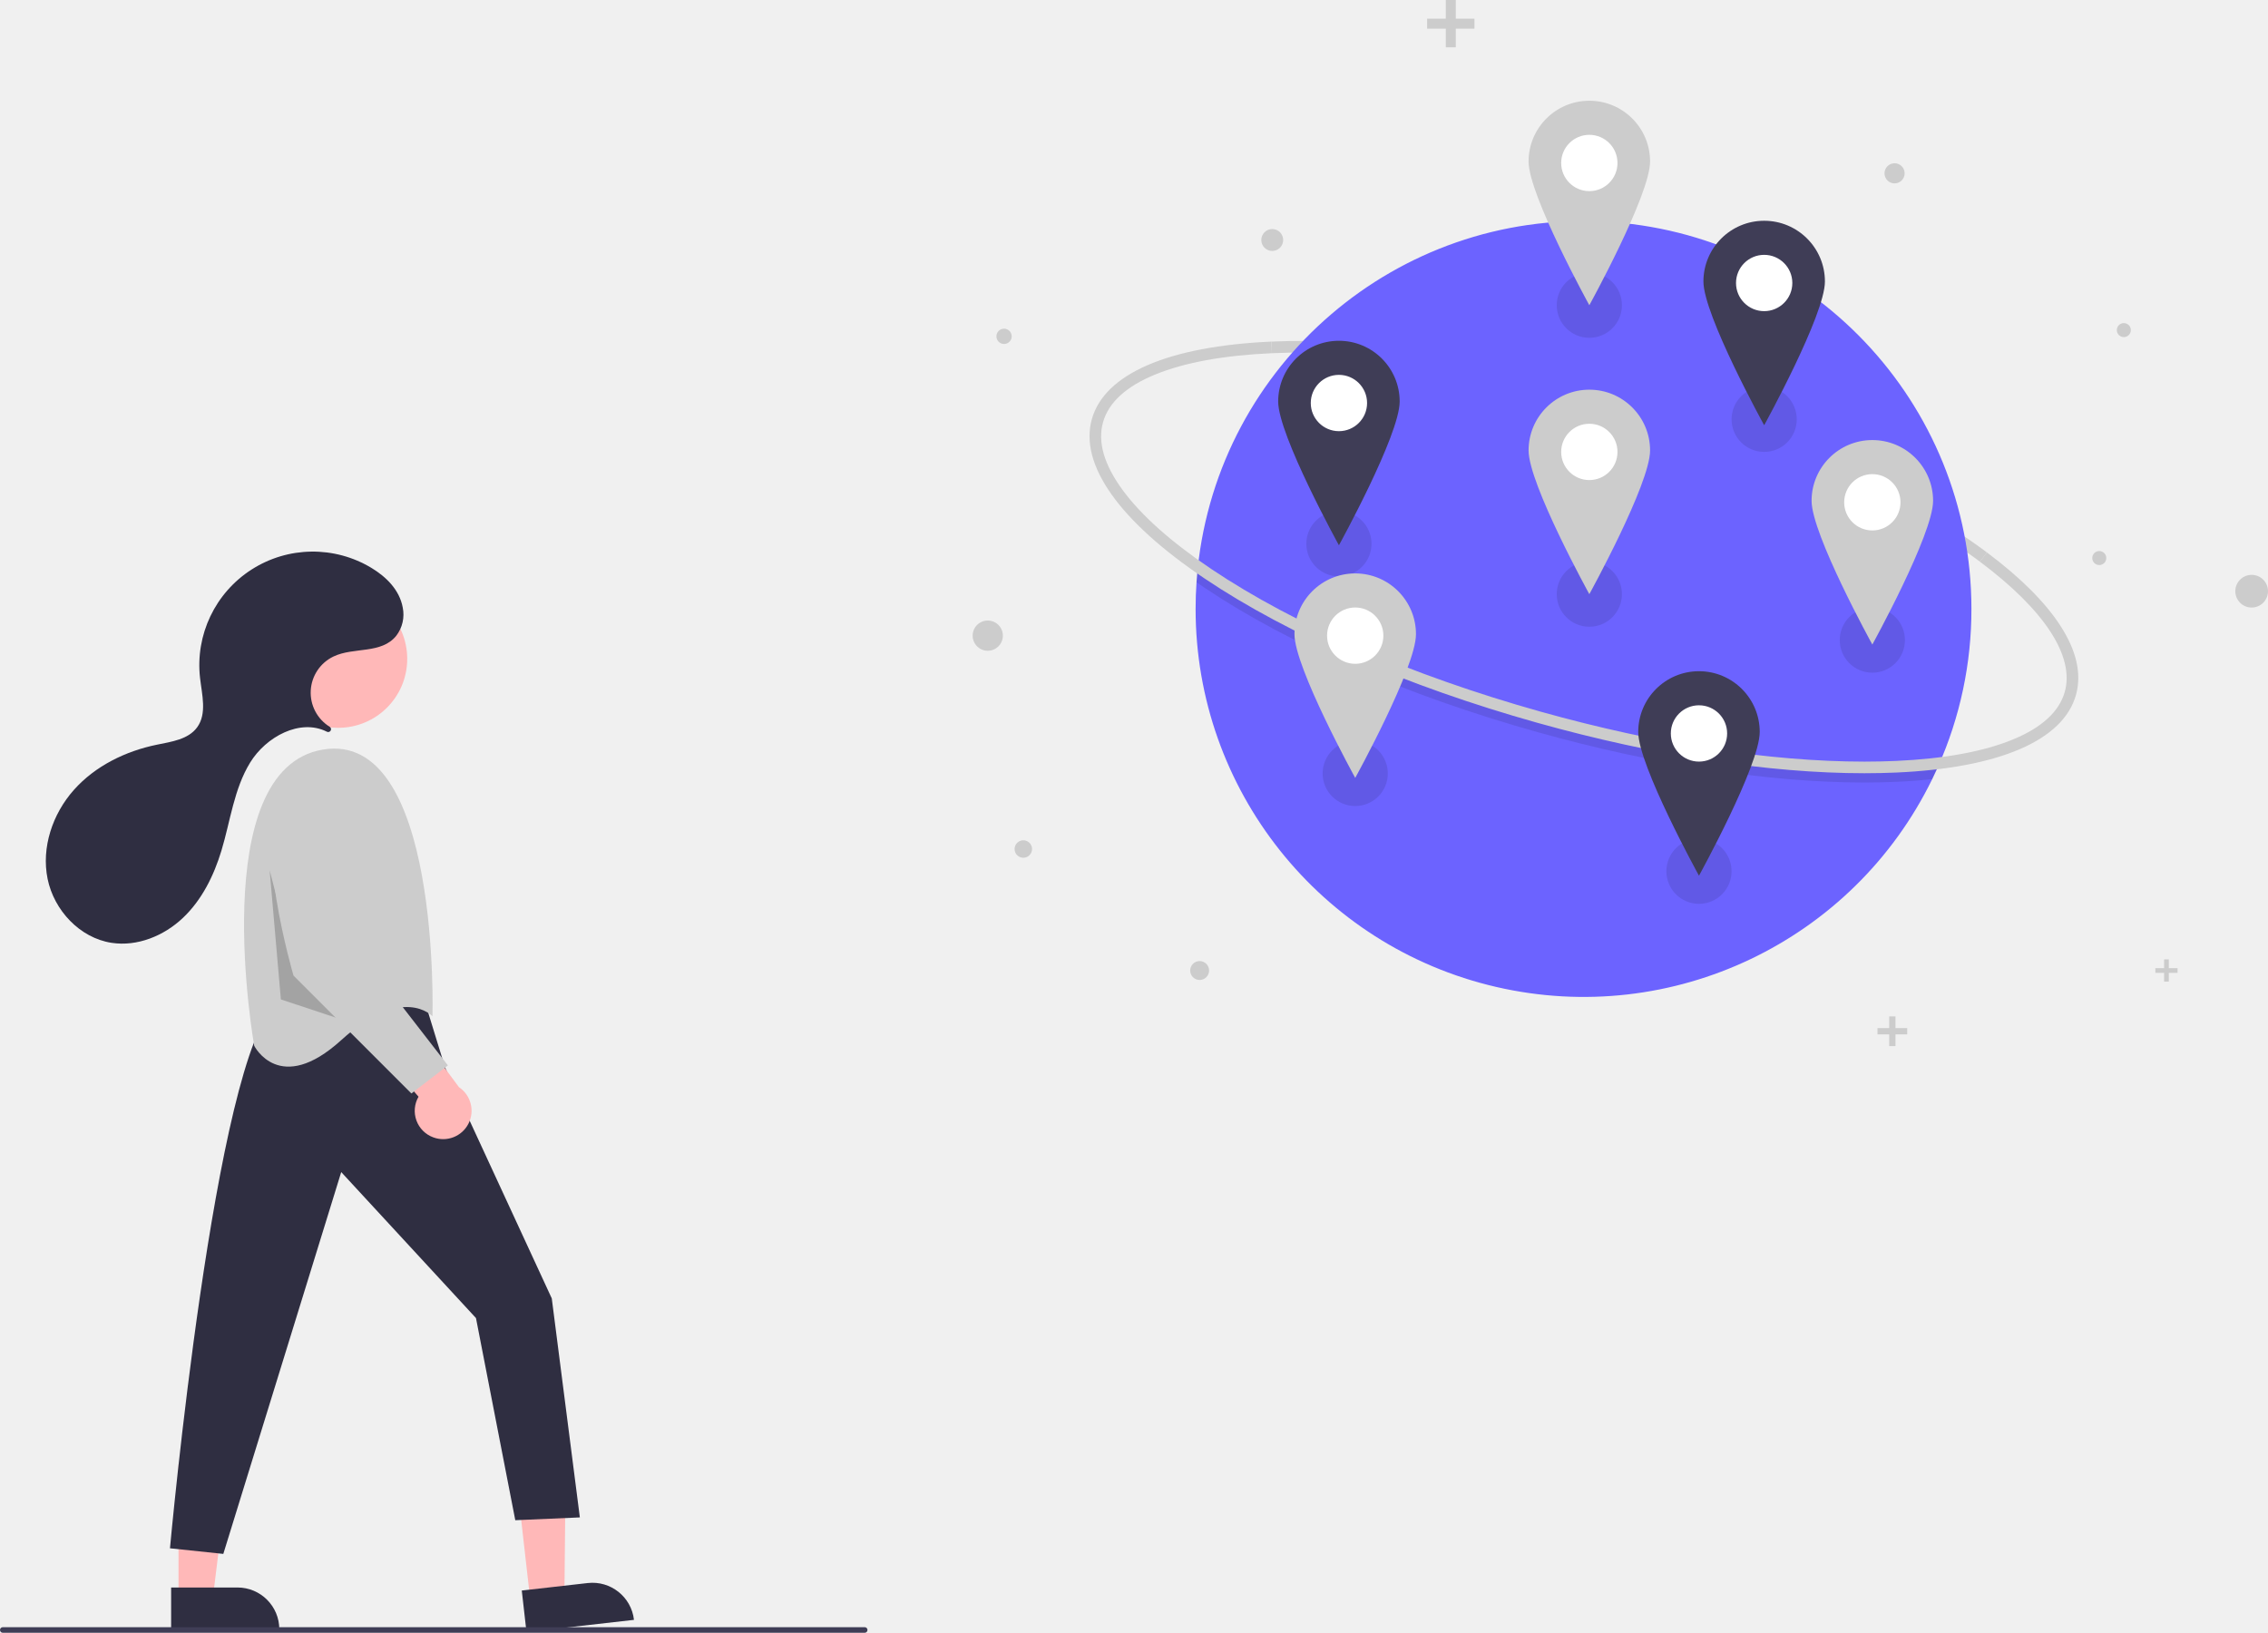
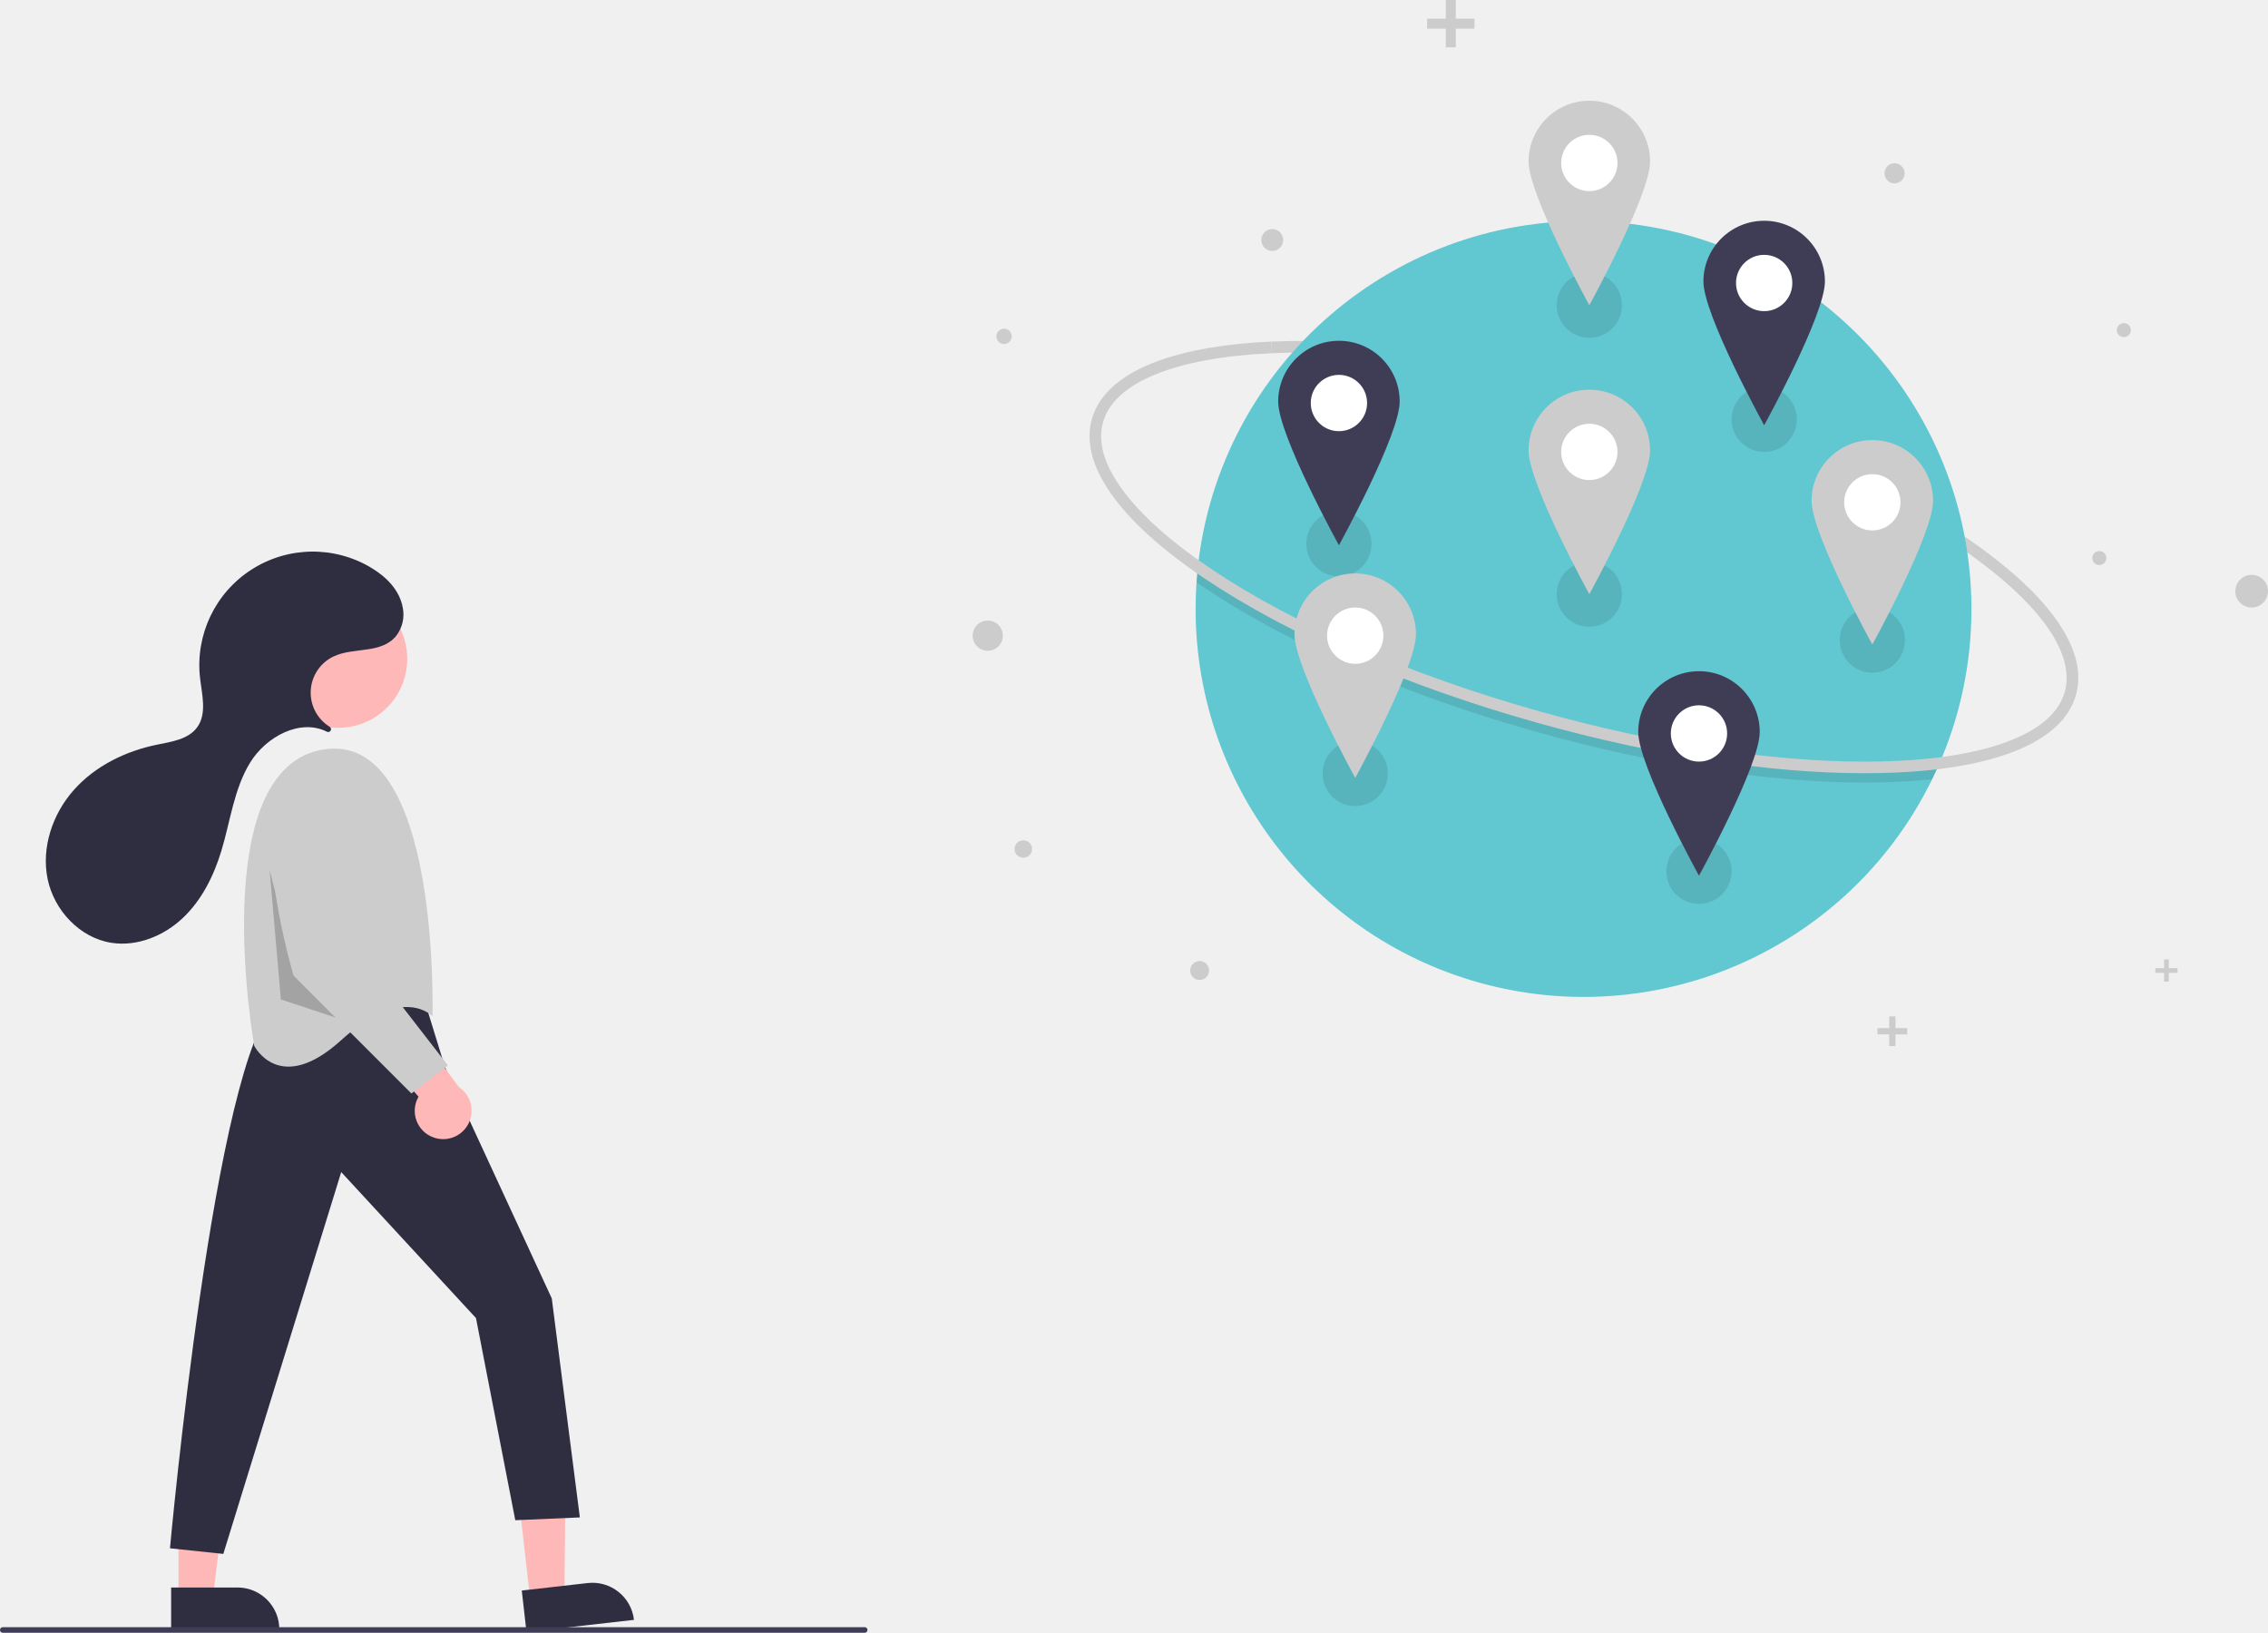
<svg xmlns="http://www.w3.org/2000/svg" id="bfd7ed38-e2c2-4ce4-aa7c-70bac4bc4918" data-name="Layer 1" width="807.86" height="581.582" viewBox="0 0 807.86 581.582">
  <path d="M901.327,359.286c-29.238-21.858-75.032-42.529-125.639-56.714-46.078-12.915-91.021-19.151-126.56-17.558l-.185-4.133c35.962-1.611,81.372,4.677,127.862,17.708,51.079,14.317,97.369,35.232,127,57.384Z" transform="translate(-196.0701 -159.2091)" fill="#ccc" />
-   <path d="M898.291,376.122a137.672,137.672,0,0,1-11.914,56.209q-.987,2.222-2.056,4.402a138.194,138.194,0,0,1-262.378-60.611q0-4.797.327-9.519.155-2.401.401-4.774a138.181,138.181,0,0,1,275.621,14.293Z" transform="translate(-196.0701 -159.2091)" fill="#6c63ff" />
+   <path d="M898.291,376.122a137.672,137.672,0,0,1-11.914,56.209q-.987,2.222-2.056,4.402a138.194,138.194,0,0,1-262.378-60.611q0-4.797.327-9.519.155-2.401.401-4.774a138.181,138.181,0,0,1,275.621,14.293Z" transform="translate(-196.0701 -159.2091)" fill="#61c7d0" />
  <path d="M886.377,432.331q-.987,2.222-2.056,4.402-6.057.658-12.75.956c-3.694.165-7.496.248-11.381.248-33.931,0-74.767-6.263-116.484-17.954-46.491-13.031-88.552-31.259-118.437-51.327q-1.527-1.024-2.999-2.052.155-2.401.401-4.774,2.377,1.694,4.902,3.392c29.534,19.828,71.172,37.861,117.25,50.777,41.353,11.592,81.804,17.801,115.347,17.801q5.752,0,11.215-.244Q879.34,433.195,886.377,432.331Z" transform="translate(-196.0701 -159.2091)" opacity="0.1" style="isolation:isolate" />
  <path d="M860.191,434.627c-33.93.001-74.769-6.263-116.484-17.955-46.491-13.031-88.553-31.259-118.439-51.327-30.509-20.487-44.816-40.673-40.284-56.841,4.531-16.168,27.246-25.978,63.958-27.624l.185,4.133c-17.144.768-31.116,3.316-41.528,7.574-10.386,4.247-16.655,9.978-18.632,17.034-1.978,7.056.4,15.21,7.065,24.236,6.682,9.048,17.294,18.487,31.542,28.054,29.53,19.829,71.17,37.863,117.249,50.778,41.354,11.591,81.802,17.802,115.347,17.803q5.749,0,11.213-.244c17.145-.768,31.116-3.316,41.528-7.574,10.386-4.247,16.655-9.978,18.632-17.033,3.551-12.669-7.18-29.132-30.217-46.354l2.477-3.313c11.855,8.863,20.63,17.598,26.082,25.964,5.845,8.969,7.743,17.32,5.641,24.819-4.532,16.168-27.246,25.978-63.958,27.624C867.875,434.545,864.075,434.627,860.191,434.627Z" transform="translate(-196.0701 -159.2091)" fill="#ccc" />
  <circle cx="567.702" cy="52.235" r="1.583" fill="#f2f2f2" />
  <circle cx="357.645" cy="119.801" r="2.724" fill="#ccc" />
  <circle cx="351.839" cy="226.413" r="5.381" fill="#ccc" />
  <circle cx="674.842" cy="61.735" r="3.586" fill="#ccc" />
  <circle cx="802.037" cy="210.579" r="5.823" fill="#ccc" />
  <circle cx="756.506" cy="117.58" r="2.498" fill="#ccc" />
  <circle cx="453.173" cy="85.485" r="3.897" fill="#ccc" />
  <circle cx="747.762" cy="198.772" r="2.498" fill="#ccc" />
  <circle cx="364.506" cy="302.413" r="3.109" fill="#ccc" />
  <circle cx="427.312" cy="345.691" r="3.367" fill="#ccc" />
  <polygon points="525.2 6.645 518.555 6.645 518.555 0 514.99 0 514.99 6.645 508.342 6.645 508.342 10.213 514.99 10.213 514.99 16.858 518.555 16.858 518.555 10.213 525.2 10.213 525.2 6.645" fill="#ccc" />
  <polygon points="679.342 366.201 675.168 366.201 675.168 362.029 672.93 362.029 672.93 366.201 668.758 366.201 668.758 368.44 672.93 368.44 672.93 372.612 675.168 372.612 675.168 368.44 679.342 368.44 679.342 366.201" fill="#ccc" />
  <polygon points="775.646 344.844 772.527 344.844 772.527 341.725 770.852 341.725 770.852 344.844 767.733 344.844 767.733 346.519 770.852 346.519 770.852 349.638 772.527 349.638 772.527 346.519 775.646 346.519 775.646 344.844" fill="#ccc" />
  <circle cx="566.119" cy="108.717" r="11.611" opacity="0.1" style="isolation:isolate" />
  <circle cx="476.924" cy="193.69" r="11.611" opacity="0.1" style="isolation:isolate" />
  <circle cx="605.175" cy="310.33" r="11.611" opacity="0.1" style="isolation:isolate" />
  <circle cx="566.119" cy="211.635" r="11.611" opacity="0.1" style="isolation:isolate" />
  <circle cx="482.729" cy="275.496" r="11.611" opacity="0.1" style="isolation:isolate" />
  <circle cx="628.397" cy="149.357" r="11.611" opacity="0.1" style="isolation:isolate" />
  <circle cx="666.925" cy="227.996" r="11.611" opacity="0.1" style="isolation:isolate" />
  <circle cx="566.119" cy="160.968" r="15.306" fill="#fff" />
  <path d="M762.189,298.01a21.639,21.639,0,0,0-21.639,21.639c0,11.951,21.639,51.195,21.639,51.195s21.639-39.244,21.639-51.195A21.639,21.639,0,0,0,762.189,298.01Zm0,32.195a10.028,10.028,0,1,1,10.028-10.028,10.028,10.028,0,0,1-10.028,10.028h0Z" transform="translate(-196.0701 -159.2091)" fill="#ccc" />
  <circle cx="482.729" cy="226.413" r="15.306" fill="#fff" />
  <path d="M678.799,363.455a21.639,21.639,0,0,0-21.639,21.639c0,11.951,21.639,51.195,21.639,51.195s21.639-39.244,21.639-51.195A21.639,21.639,0,0,0,678.799,363.455Zm0,32.195a10.028,10.028,0,1,1,10.028-10.028,10.028,10.028,0,0,1-10.028,10.028h0Z" transform="translate(-196.0701 -159.2091)" fill="#ccc" />
  <circle cx="666.925" cy="178.912" r="15.306" fill="#fff" />
  <path d="M862.995,315.955a21.639,21.639,0,0,0-21.639,21.639c0,11.951,21.639,51.195,21.639,51.195s21.639-39.244,21.639-51.195A21.639,21.639,0,0,0,862.995,315.955Zm0,32.195A10.028,10.028,0,1,1,873.023,338.121a10.028,10.028,0,0,1-10.028,10.028Z" transform="translate(-196.0701 -159.2091)" fill="#ccc" />
  <circle cx="566.119" cy="58.05" r="15.306" fill="#fff" />
  <path d="M762.189,195.093a21.639,21.639,0,0,0-21.639,21.639c0,11.951,21.639,51.195,21.639,51.195s21.639-39.244,21.639-51.195A21.639,21.639,0,0,0,762.189,195.093Zm0,32.195a10.028,10.028,0,1,1,10.028-10.028,10.028,10.028,0,0,1-10.028,10.028Z" transform="translate(-196.0701 -159.2091)" fill="#ccc" />
  <circle cx="605.175" cy="261.246" r="15.306" fill="#fff" />
  <path d="M801.245,398.288a21.639,21.639,0,0,0-21.639,21.639c0,11.951,21.639,51.195,21.639,51.195s21.639-39.244,21.639-51.195A21.639,21.639,0,0,0,801.245,398.288Zm0,32.195a10.028,10.028,0,1,1,10.028-10.028,10.028,10.028,0,0,1-10.028,10.028Z" transform="translate(-196.0701 -159.2091)" fill="#3f3d56" />
  <circle cx="476.924" cy="143.551" r="15.306" fill="#fff" />
  <path d="M672.994,280.593a21.639,21.639,0,0,0-21.639,21.639c0,11.951,21.639,51.195,21.639,51.195s21.639-39.244,21.639-51.195A21.639,21.639,0,0,0,672.994,280.593Zm0,32.195a10.028,10.028,0,1,1,10.028-10.028,10.028,10.028,0,0,1-10.028,10.028Z" transform="translate(-196.0701 -159.2091)" fill="#3f3d56" />
  <circle cx="628.397" cy="100.801" r="15.306" fill="#fff" />
  <path d="M824.467,237.843A21.639,21.639,0,0,0,802.828,259.482c0,11.951,21.639,51.195,21.639,51.195s21.639-39.244,21.639-51.195A21.639,21.639,0,0,0,824.467,237.843Zm0,32.195a10.028,10.028,0,1,1,10.028-10.028A10.028,10.028,0,0,1,824.467,270.038h0Z" transform="translate(-196.0701 -159.2091)" fill="#3f3d56" />
  <polygon points="188.862 569.715 201.044 568.332 201.509 520.688 183.53 522.729 188.862 569.715" fill="#ffb8b8" />
  <path d="M382.643,723.52h38.531a0,0,0,0,1,0,0v14.887a0,0,0,0,1,0,0H397.53a14.887,14.887,0,0,1-14.887-14.887v0A0,0,0,0,1,382.643,723.52Z" transform="translate(687.6026 1252.74) rotate(173.5259)" fill="#2f2e41" />
  <polygon points="63.582 568.954 75.842 568.953 81.674 521.665 63.58 521.666 63.582 568.954" fill="#ffb8b8" />
  <path d="M257.025,724.659h38.531a0,0,0,0,1,0,0v14.887a0,0,0,0,1,0,0H271.912a14.887,14.887,0,0,1-14.887-14.887v0A0,0,0,0,1,257.025,724.659Z" transform="translate(356.545 1304.984) rotate(179.9974)" fill="#2f2e41" />
  <path d="M347.614,516.695l7,22.769,38,82.231,10,78-23,1-14-72-48-52-42,136-19-2s16-176,38-194C294.614,516.695,330.614,499.695,347.614,516.695Z" transform="translate(-196.0701 -159.2091)" fill="#2f2e41" />
  <circle cx="120.492" cy="234.679" r="24.561" fill="#ffb8b8" />
  <path d="M350.114,521.195s3-102-39-95-24.5,105.5-24.5,105.5,9,18,31-2S350.114,521.195,350.114,521.195Z" transform="translate(-196.0701 -159.2091)" fill="#ccc" />
  <polygon points="96.044 309.986 105.927 347.869 120.984 362.927 100.044 355.986 96.044 309.986" opacity="0.2" />
  <path d="M350.424,564.333a10.056,10.056,0,0,1-5.277-14.488l-23.359-27.043,18.414-2.397,19.359,26.048a10.11,10.11,0,0,1-9.137,17.88Z" transform="translate(-196.0701 -159.2091)" fill="#ffb8b8" />
  <path d="M321.984,446.971l2.63,51.724,31,40-13,10-42-42s-15-51-4-66c4.125-5.625,8.672-7.172,12.744-6.908A13.78,13.78,0,0,1,321.984,446.971Z" transform="translate(-196.0701 -159.2091)" fill="#ccc" />
  <path d="M313.641,419.695a1.014,1.014,0,0,0-.143-1.617,14.283,14.283,0,0,1,1.376-25.037c7.221-3.443,17.006-.764,22.344-7.38a12.409,12.409,0,0,0,2.303-10.077c-1.152-6.249-5.849-10.889-11.11-14.07a40.429,40.429,0,0,0-61.089,39.134c.679,6.014,2.535,12.758-1.041,17.641-3.147,4.297-9.088,5.103-14.307,6.171-11.193,2.29-21.992,7.574-29.588,16.108s-11.648,20.508-9.358,31.701,11.478,21.03,22.771,22.765c9.192,1.412,18.683-2.491,25.433-8.888s11.016-15.035,13.708-23.937c3.194-10.565,4.454-21.95,10.221-31.362,5.643-9.21,17.804-15.812,27.335-11.015a1.022,1.022,0,0,0,1.147-.137Z" transform="translate(-196.0701 -159.2091)" fill="#2f2e41" />
  <path d="M504.07,740.791h-307a1,1,0,0,1,0-2h307a1,1,0,1,1,0,2Z" transform="translate(-196.0701 -159.2091)" fill="#3f3d56" />
</svg>
